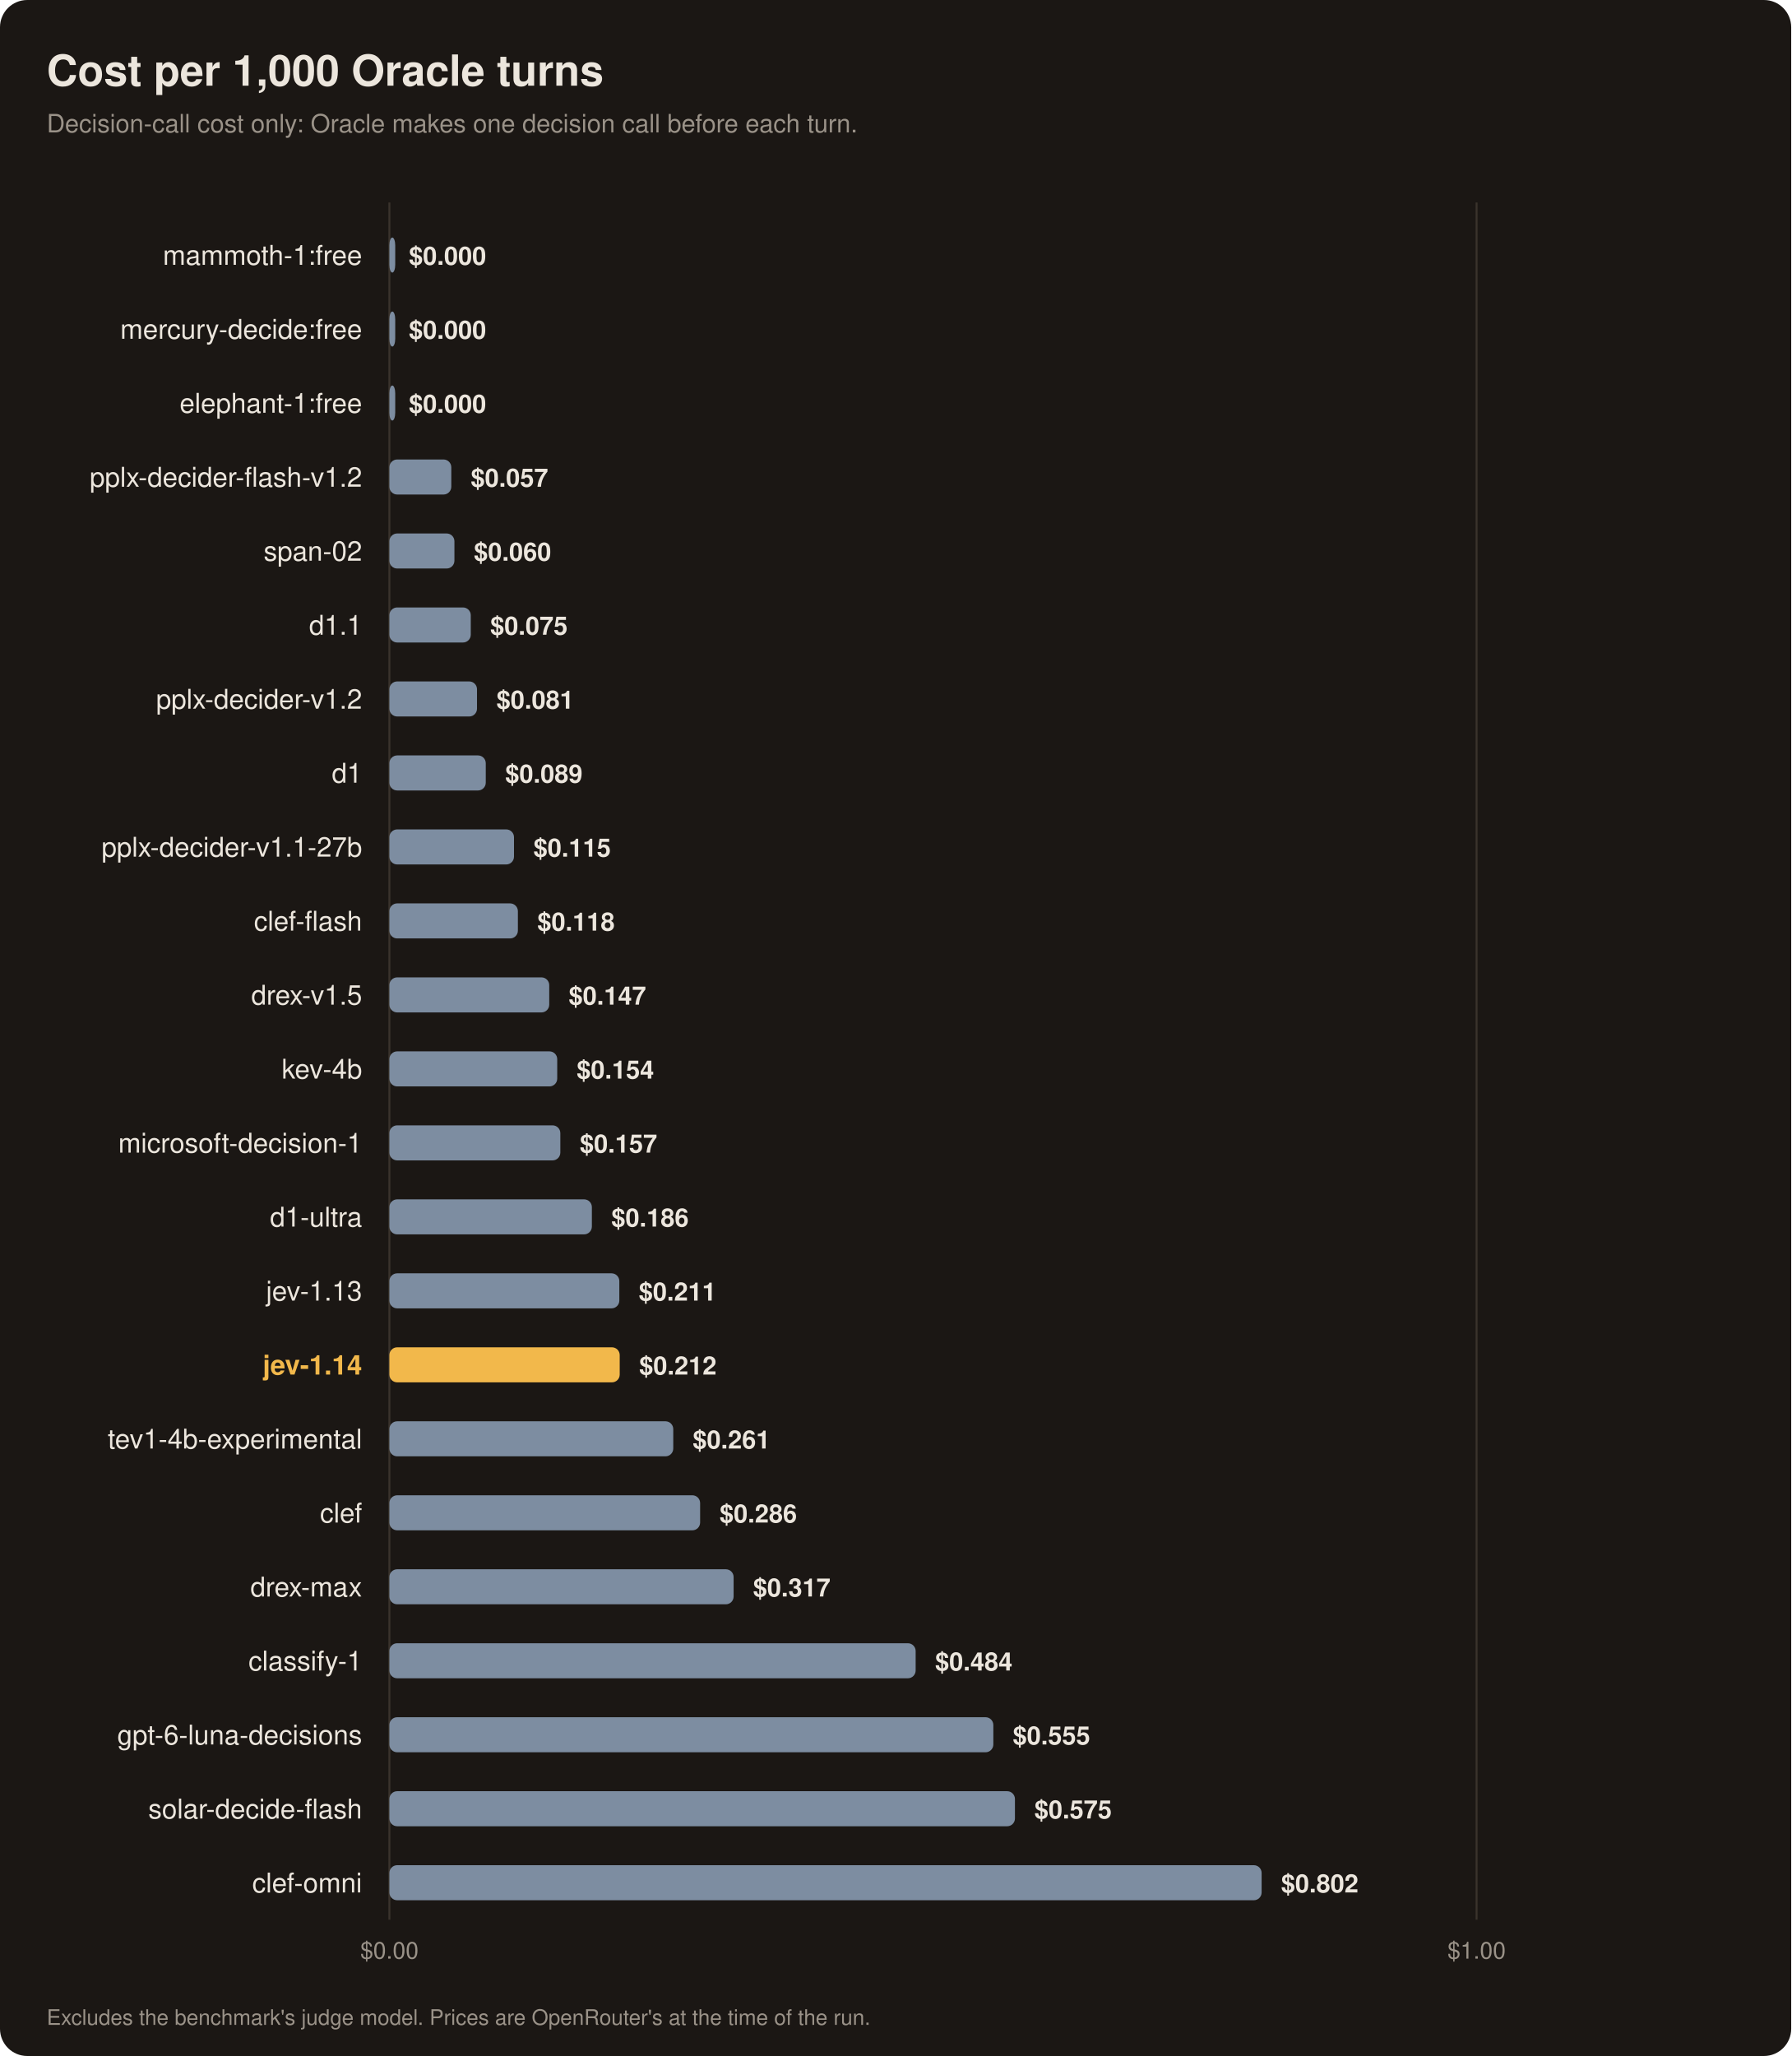
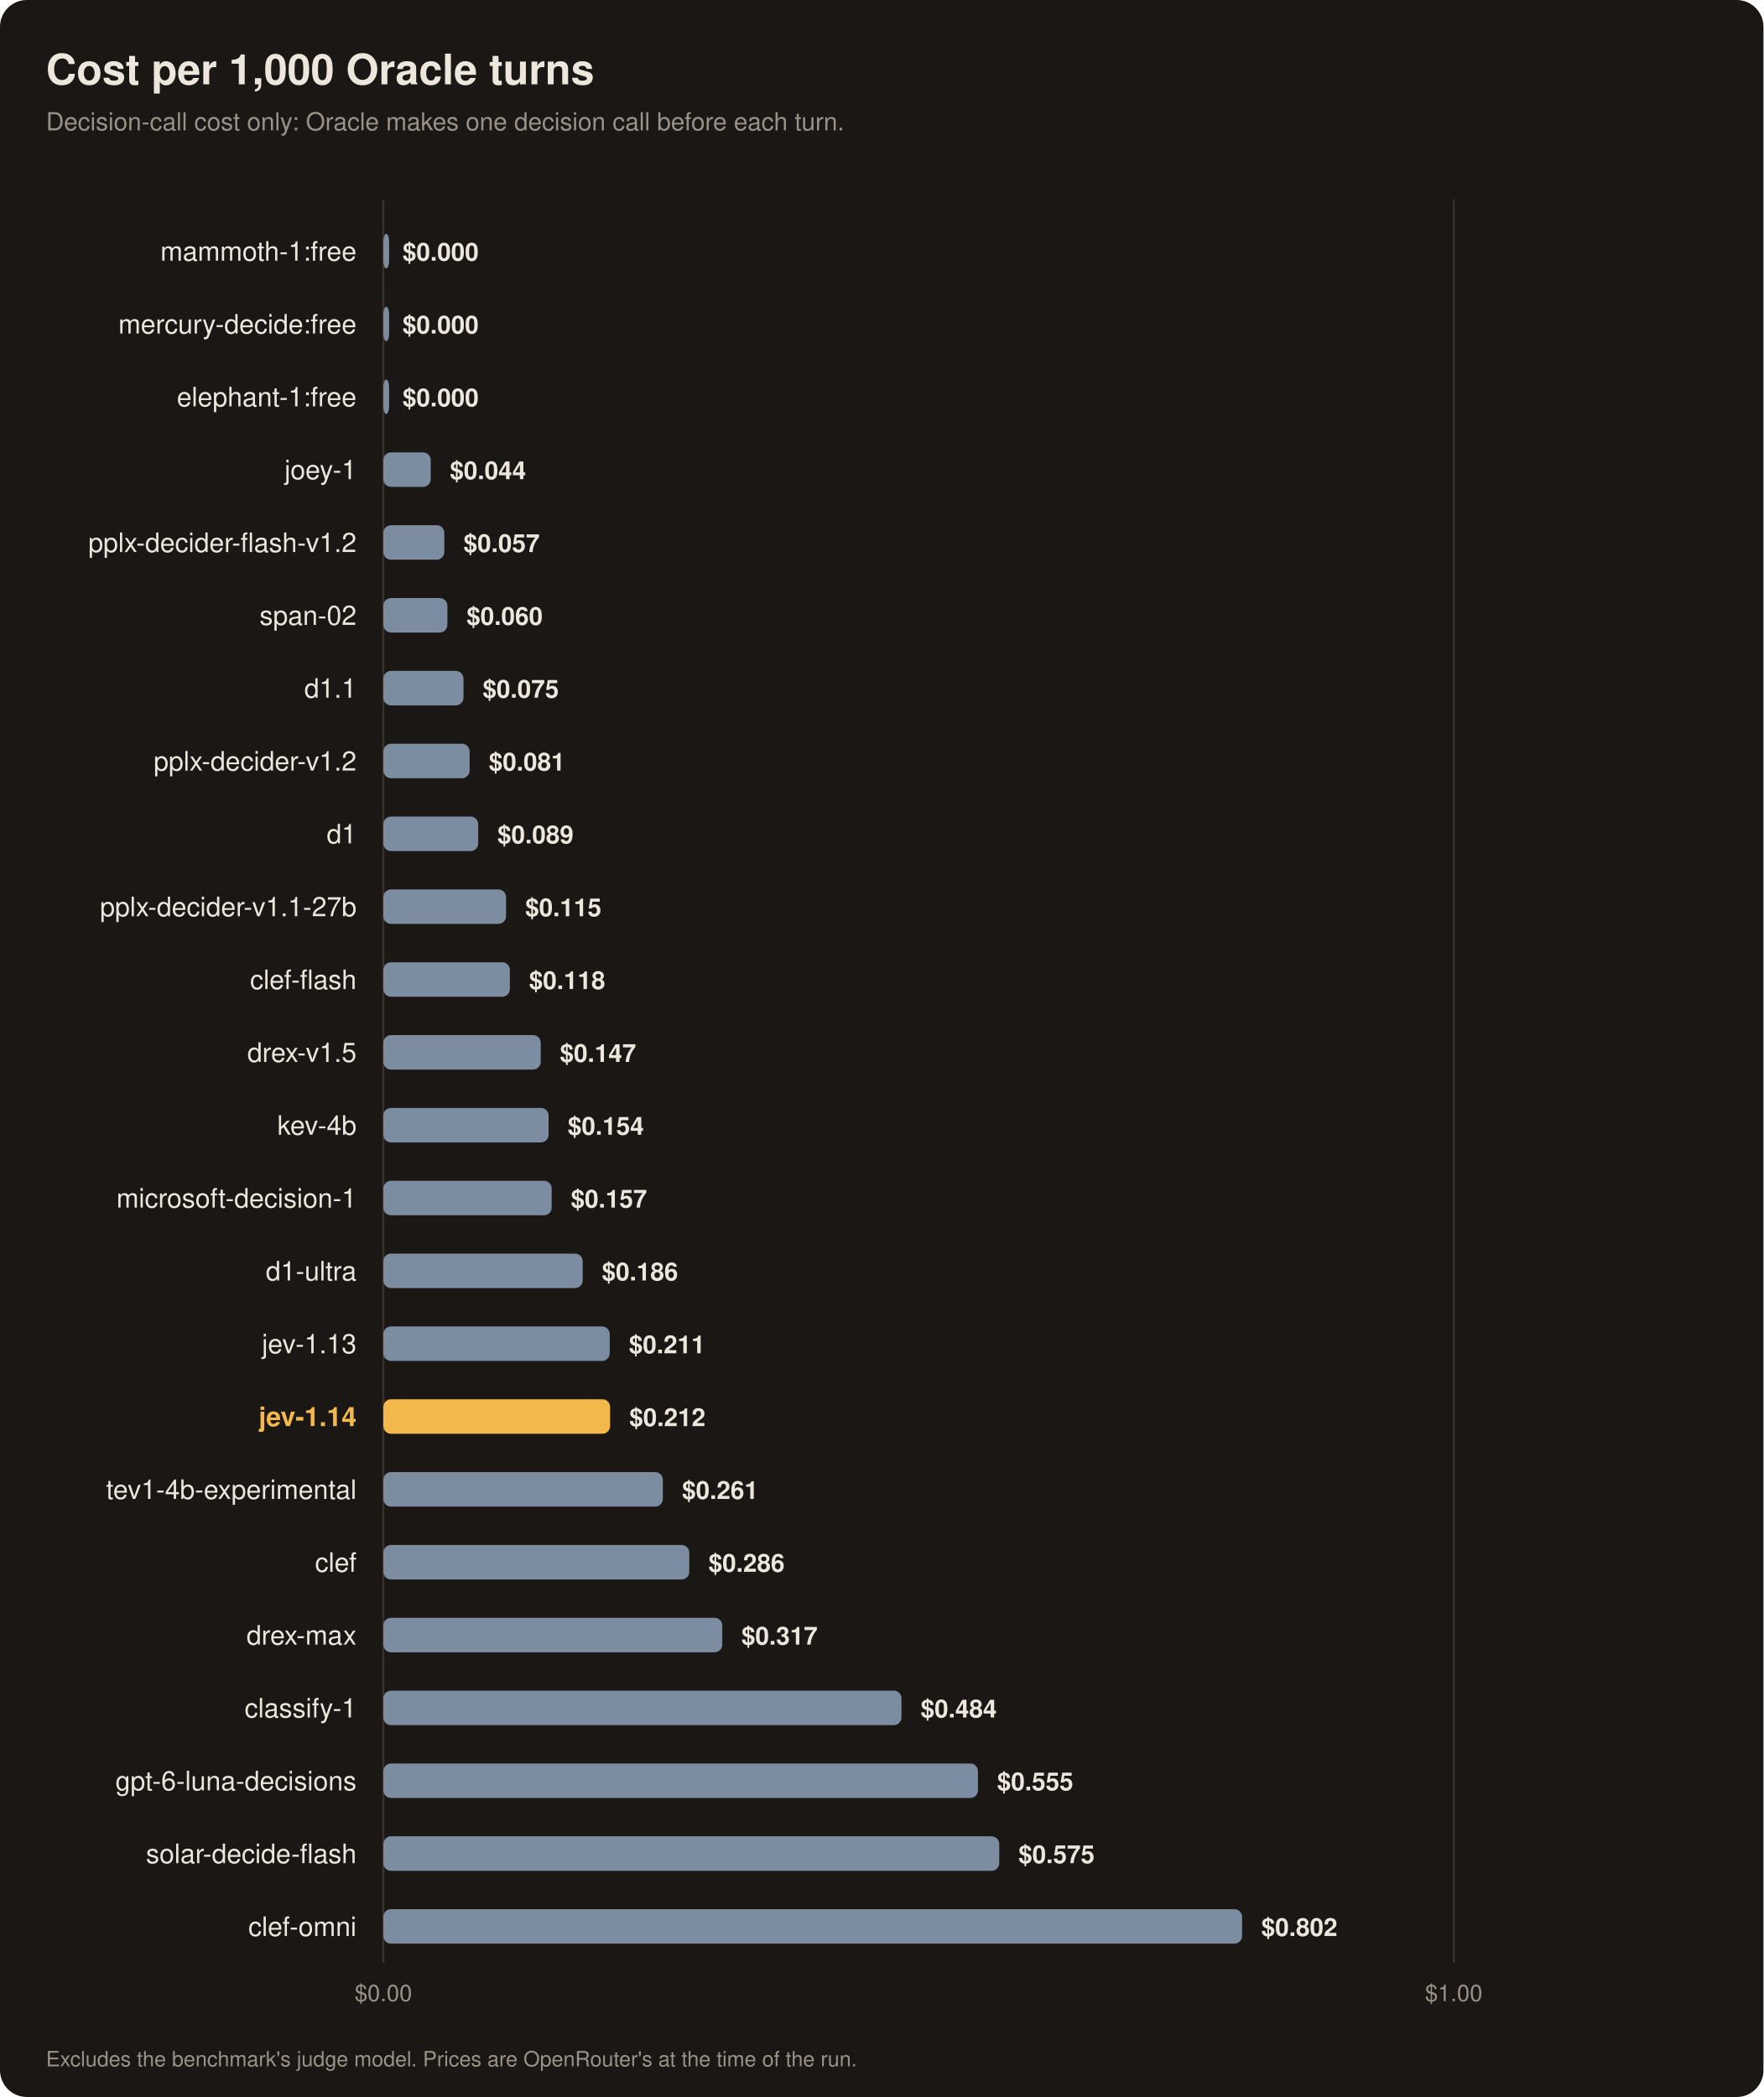
- <svg xmlns="http://www.w3.org/2000/svg" viewBox="0 0 920 1056" width="920" role="img" aria-label="Cost per 1,000 Oracle turns" font-family="-apple-system,BlinkMacSystemFont,'Segoe UI',Helvetica,Arial,sans-serif">
-   <rect width="920" height="1056" rx="14" fill="#1b1714" />
+ <svg xmlns="http://www.w3.org/2000/svg" viewBox="0 0 920 1094" width="920" role="img" aria-label="Cost per 1,000 Oracle turns" font-family="-apple-system,BlinkMacSystemFont,'Segoe UI',Helvetica,Arial,sans-serif">
+   <rect width="920" height="1094" rx="14" fill="#1b1714" />
  <text x="24.0" y="44.0" font-size="22" font-weight="700" fill="#ece6dd" text-anchor="start">Cost per 1,000 Oracle turns</text>
  <text x="24.0" y="68.0" font-size="13" font-weight="400" fill="#9a9288" text-anchor="start">Decision-call cost only: Oracle makes one decision call before each turn.</text>
-   <line x1="200.0" y1="104.0" x2="200.0" y2="986.0" stroke="#3a332c" stroke-width="1.0" />
-   <text x="200.0" y="1006.0" font-size="12" font-weight="400" fill="#9a9288" text-anchor="middle">$0.00</text>
-   <line x1="758.4" y1="104.0" x2="758.4" y2="986.0" stroke="#3a332c" stroke-width="1.0" />
-   <text x="758.4" y="1006.0" font-size="12" font-weight="400" fill="#9a9288" text-anchor="middle">$1.00</text>
+   <line x1="200.0" y1="104.0" x2="200.0" y2="1024.0" stroke="#3a332c" stroke-width="1.0" />
+   <text x="200.0" y="1044.0" font-size="12" font-weight="400" fill="#9a9288" text-anchor="middle">$0.00</text>
+   <line x1="758.4" y1="104.0" x2="758.4" y2="1024.0" stroke="#3a332c" stroke-width="1.0" />
+   <text x="758.4" y="1044.0" font-size="12" font-weight="400" fill="#9a9288" text-anchor="middle">$1.00</text>
  <text x="186.0" y="136.0" font-size="14" font-weight="500" fill="#ece6dd" text-anchor="end">mammoth-1:free</text>
  <rect x="200.0" y="122.0" width="3.0" height="18.0" rx="4.0" fill="#7d8da1" />
  <text x="210.0" y="136.0" font-size="13" font-weight="600" fill="#ece6dd" text-anchor="start">$0.000</text>
  <text x="186.0" y="174.0" font-size="14" font-weight="500" fill="#ece6dd" text-anchor="end">mercury-decide:free</text>
  <rect x="200.0" y="160.0" width="3.0" height="18.0" rx="4.0" fill="#7d8da1" />
  <text x="210.0" y="174.0" font-size="13" font-weight="600" fill="#ece6dd" text-anchor="start">$0.000</text>
  <text x="186.0" y="212.0" font-size="14" font-weight="500" fill="#ece6dd" text-anchor="end">elephant-1:free</text>
  <rect x="200.0" y="198.0" width="3.0" height="18.0" rx="4.0" fill="#7d8da1" />
  <text x="210.0" y="212.0" font-size="13" font-weight="600" fill="#ece6dd" text-anchor="start">$0.000</text>
-   <text x="186.0" y="250.0" font-size="14" font-weight="500" fill="#ece6dd" text-anchor="end">pplx-decider-flash-v1.2</text>
-   <rect x="200.0" y="236.0" width="31.8" height="18.0" rx="4.0" fill="#7d8da1" />
-   <text x="241.8" y="250.0" font-size="13" font-weight="600" fill="#ece6dd" text-anchor="start">$0.057</text>
-   <text x="186.0" y="288.0" font-size="14" font-weight="500" fill="#ece6dd" text-anchor="end">span-02</text>
-   <rect x="200.0" y="274.0" width="33.4" height="18.0" rx="4.0" fill="#7d8da1" />
-   <text x="243.4" y="288.0" font-size="13" font-weight="600" fill="#ece6dd" text-anchor="start">$0.060</text>
-   <text x="186.0" y="326.0" font-size="14" font-weight="500" fill="#ece6dd" text-anchor="end">d1.1</text>
-   <rect x="200.0" y="312.0" width="41.8" height="18.0" rx="4.0" fill="#7d8da1" />
-   <text x="251.8" y="326.0" font-size="13" font-weight="600" fill="#ece6dd" text-anchor="start">$0.075</text>
-   <text x="186.0" y="364.0" font-size="14" font-weight="500" fill="#ece6dd" text-anchor="end">pplx-decider-v1.2</text>
-   <rect x="200.0" y="350.0" width="45.0" height="18.0" rx="4.0" fill="#7d8da1" />
-   <text x="255.0" y="364.0" font-size="13" font-weight="600" fill="#ece6dd" text-anchor="start">$0.081</text>
-   <text x="186.0" y="402.0" font-size="14" font-weight="500" fill="#ece6dd" text-anchor="end">d1</text>
-   <rect x="200.0" y="388.0" width="49.5" height="18.0" rx="4.0" fill="#7d8da1" />
-   <text x="259.5" y="402.0" font-size="13" font-weight="600" fill="#ece6dd" text-anchor="start">$0.089</text>
-   <text x="186.0" y="440.0" font-size="14" font-weight="500" fill="#ece6dd" text-anchor="end">pplx-decider-v1.1-27b</text>
-   <rect x="200.0" y="426.0" width="64.0" height="18.0" rx="4.0" fill="#7d8da1" />
-   <text x="274.0" y="440.0" font-size="13" font-weight="600" fill="#ece6dd" text-anchor="start">$0.115</text>
-   <text x="186.0" y="478.0" font-size="14" font-weight="500" fill="#ece6dd" text-anchor="end">clef-flash</text>
-   <rect x="200.0" y="464.0" width="66.0" height="18.0" rx="4.0" fill="#7d8da1" />
-   <text x="276.0" y="478.0" font-size="13" font-weight="600" fill="#ece6dd" text-anchor="start">$0.118</text>
-   <text x="186.0" y="516.0" font-size="14" font-weight="500" fill="#ece6dd" text-anchor="end">drex-v1.5</text>
-   <rect x="200.0" y="502.0" width="82.1" height="18.0" rx="4.0" fill="#7d8da1" />
-   <text x="292.1" y="516.0" font-size="13" font-weight="600" fill="#ece6dd" text-anchor="start">$0.147</text>
-   <text x="186.0" y="554.0" font-size="14" font-weight="500" fill="#ece6dd" text-anchor="end">kev-4b</text>
-   <rect x="200.0" y="540.0" width="86.2" height="18.0" rx="4.0" fill="#7d8da1" />
-   <text x="296.2" y="554.0" font-size="13" font-weight="600" fill="#ece6dd" text-anchor="start">$0.154</text>
-   <text x="186.0" y="592.0" font-size="14" font-weight="500" fill="#ece6dd" text-anchor="end">microsoft-decision-1</text>
-   <rect x="200.0" y="578.0" width="87.8" height="18.0" rx="4.0" fill="#7d8da1" />
-   <text x="297.8" y="592.0" font-size="13" font-weight="600" fill="#ece6dd" text-anchor="start">$0.157</text>
-   <text x="186.0" y="630.0" font-size="14" font-weight="500" fill="#ece6dd" text-anchor="end">d1-ultra</text>
-   <rect x="200.0" y="616.0" width="104.0" height="18.0" rx="4.0" fill="#7d8da1" />
-   <text x="314.0" y="630.0" font-size="13" font-weight="600" fill="#ece6dd" text-anchor="start">$0.186</text>
-   <text x="186.0" y="668.0" font-size="14" font-weight="500" fill="#ece6dd" text-anchor="end">jev-1.13</text>
-   <rect x="200.0" y="654.0" width="118.1" height="18.0" rx="4.0" fill="#7d8da1" />
-   <text x="328.1" y="668.0" font-size="13" font-weight="600" fill="#ece6dd" text-anchor="start">$0.211</text>
-   <text x="186.0" y="706.0" font-size="14" font-weight="700" fill="#f2b84b" text-anchor="end">jev-1.14</text>
-   <rect x="200.0" y="692.0" width="118.3" height="18.0" rx="4.0" fill="#f2b84b" />
-   <text x="328.3" y="706.0" font-size="13" font-weight="600" fill="#ece6dd" text-anchor="start">$0.212</text>
-   <text x="186.0" y="744.0" font-size="14" font-weight="500" fill="#ece6dd" text-anchor="end">tev1-4b-experimental</text>
-   <rect x="200.0" y="730.0" width="145.8" height="18.0" rx="4.0" fill="#7d8da1" />
-   <text x="355.8" y="744.0" font-size="13" font-weight="600" fill="#ece6dd" text-anchor="start">$0.261</text>
-   <text x="186.0" y="782.0" font-size="14" font-weight="500" fill="#ece6dd" text-anchor="end">clef</text>
-   <rect x="200.0" y="768.0" width="159.6" height="18.0" rx="4.0" fill="#7d8da1" />
-   <text x="369.6" y="782.0" font-size="13" font-weight="600" fill="#ece6dd" text-anchor="start">$0.286</text>
-   <text x="186.0" y="820.0" font-size="14" font-weight="500" fill="#ece6dd" text-anchor="end">drex-max</text>
-   <rect x="200.0" y="806.0" width="176.8" height="18.0" rx="4.0" fill="#7d8da1" />
-   <text x="386.8" y="820.0" font-size="13" font-weight="600" fill="#ece6dd" text-anchor="start">$0.317</text>
-   <text x="186.0" y="858.0" font-size="14" font-weight="500" fill="#ece6dd" text-anchor="end">classify-1</text>
-   <rect x="200.0" y="844.0" width="270.3" height="18.0" rx="4.0" fill="#7d8da1" />
-   <text x="480.3" y="858.0" font-size="13" font-weight="600" fill="#ece6dd" text-anchor="start">$0.484</text>
-   <text x="186.0" y="896.0" font-size="14" font-weight="500" fill="#ece6dd" text-anchor="end">gpt-6-luna-decisions</text>
-   <rect x="200.0" y="882.0" width="310.2" height="18.0" rx="4.0" fill="#7d8da1" />
-   <text x="520.2" y="896.0" font-size="13" font-weight="600" fill="#ece6dd" text-anchor="start">$0.555</text>
-   <text x="186.0" y="934.0" font-size="14" font-weight="500" fill="#ece6dd" text-anchor="end">solar-decide-flash</text>
-   <rect x="200.0" y="920.0" width="321.3" height="18.0" rx="4.0" fill="#7d8da1" />
-   <text x="531.3" y="934.0" font-size="13" font-weight="600" fill="#ece6dd" text-anchor="start">$0.575</text>
-   <text x="186.0" y="972.0" font-size="14" font-weight="500" fill="#ece6dd" text-anchor="end">clef-omni</text>
-   <rect x="200.0" y="958.0" width="448.0" height="18.0" rx="4.0" fill="#7d8da1" />
-   <text x="658.0" y="972.0" font-size="13" font-weight="600" fill="#ece6dd" text-anchor="start">$0.802</text>
-   <text x="24.0" y="1040.0" font-size="11" font-weight="400" fill="#9a9288" text-anchor="start">Excludes the benchmark's judge model. Prices are OpenRouter's at the time of the run.</text>
+   <text x="186.0" y="250.0" font-size="14" font-weight="500" fill="#ece6dd" text-anchor="end">joey-1</text>
+   <rect x="200.0" y="236.0" width="24.7" height="18.0" rx="4.0" fill="#7d8da1" />
+   <text x="234.7" y="250.0" font-size="13" font-weight="600" fill="#ece6dd" text-anchor="start">$0.044</text>
+   <text x="186.0" y="288.0" font-size="14" font-weight="500" fill="#ece6dd" text-anchor="end">pplx-decider-flash-v1.2</text>
+   <rect x="200.0" y="274.0" width="31.8" height="18.0" rx="4.0" fill="#7d8da1" />
+   <text x="241.8" y="288.0" font-size="13" font-weight="600" fill="#ece6dd" text-anchor="start">$0.057</text>
+   <text x="186.0" y="326.0" font-size="14" font-weight="500" fill="#ece6dd" text-anchor="end">span-02</text>
+   <rect x="200.0" y="312.0" width="33.4" height="18.0" rx="4.0" fill="#7d8da1" />
+   <text x="243.4" y="326.0" font-size="13" font-weight="600" fill="#ece6dd" text-anchor="start">$0.060</text>
+   <text x="186.0" y="364.0" font-size="14" font-weight="500" fill="#ece6dd" text-anchor="end">d1.1</text>
+   <rect x="200.0" y="350.0" width="41.8" height="18.0" rx="4.0" fill="#7d8da1" />
+   <text x="251.8" y="364.0" font-size="13" font-weight="600" fill="#ece6dd" text-anchor="start">$0.075</text>
+   <text x="186.0" y="402.0" font-size="14" font-weight="500" fill="#ece6dd" text-anchor="end">pplx-decider-v1.2</text>
+   <rect x="200.0" y="388.0" width="45.0" height="18.0" rx="4.0" fill="#7d8da1" />
+   <text x="255.0" y="402.0" font-size="13" font-weight="600" fill="#ece6dd" text-anchor="start">$0.081</text>
+   <text x="186.0" y="440.0" font-size="14" font-weight="500" fill="#ece6dd" text-anchor="end">d1</text>
+   <rect x="200.0" y="426.0" width="49.5" height="18.0" rx="4.0" fill="#7d8da1" />
+   <text x="259.5" y="440.0" font-size="13" font-weight="600" fill="#ece6dd" text-anchor="start">$0.089</text>
+   <text x="186.0" y="478.0" font-size="14" font-weight="500" fill="#ece6dd" text-anchor="end">pplx-decider-v1.1-27b</text>
+   <rect x="200.0" y="464.0" width="64.0" height="18.0" rx="4.0" fill="#7d8da1" />
+   <text x="274.0" y="478.0" font-size="13" font-weight="600" fill="#ece6dd" text-anchor="start">$0.115</text>
+   <text x="186.0" y="516.0" font-size="14" font-weight="500" fill="#ece6dd" text-anchor="end">clef-flash</text>
+   <rect x="200.0" y="502.0" width="66.0" height="18.0" rx="4.0" fill="#7d8da1" />
+   <text x="276.0" y="516.0" font-size="13" font-weight="600" fill="#ece6dd" text-anchor="start">$0.118</text>
+   <text x="186.0" y="554.0" font-size="14" font-weight="500" fill="#ece6dd" text-anchor="end">drex-v1.5</text>
+   <rect x="200.0" y="540.0" width="82.1" height="18.0" rx="4.0" fill="#7d8da1" />
+   <text x="292.1" y="554.0" font-size="13" font-weight="600" fill="#ece6dd" text-anchor="start">$0.147</text>
+   <text x="186.0" y="592.0" font-size="14" font-weight="500" fill="#ece6dd" text-anchor="end">kev-4b</text>
+   <rect x="200.0" y="578.0" width="86.2" height="18.0" rx="4.0" fill="#7d8da1" />
+   <text x="296.2" y="592.0" font-size="13" font-weight="600" fill="#ece6dd" text-anchor="start">$0.154</text>
+   <text x="186.0" y="630.0" font-size="14" font-weight="500" fill="#ece6dd" text-anchor="end">microsoft-decision-1</text>
+   <rect x="200.0" y="616.0" width="87.8" height="18.0" rx="4.0" fill="#7d8da1" />
+   <text x="297.8" y="630.0" font-size="13" font-weight="600" fill="#ece6dd" text-anchor="start">$0.157</text>
+   <text x="186.0" y="668.0" font-size="14" font-weight="500" fill="#ece6dd" text-anchor="end">d1-ultra</text>
+   <rect x="200.0" y="654.0" width="104.0" height="18.0" rx="4.0" fill="#7d8da1" />
+   <text x="314.0" y="668.0" font-size="13" font-weight="600" fill="#ece6dd" text-anchor="start">$0.186</text>
+   <text x="186.0" y="706.0" font-size="14" font-weight="500" fill="#ece6dd" text-anchor="end">jev-1.13</text>
+   <rect x="200.0" y="692.0" width="118.1" height="18.0" rx="4.0" fill="#7d8da1" />
+   <text x="328.1" y="706.0" font-size="13" font-weight="600" fill="#ece6dd" text-anchor="start">$0.211</text>
+   <text x="186.0" y="744.0" font-size="14" font-weight="700" fill="#f2b84b" text-anchor="end">jev-1.14</text>
+   <rect x="200.0" y="730.0" width="118.3" height="18.0" rx="4.0" fill="#f2b84b" />
+   <text x="328.3" y="744.0" font-size="13" font-weight="600" fill="#ece6dd" text-anchor="start">$0.212</text>
+   <text x="186.0" y="782.0" font-size="14" font-weight="500" fill="#ece6dd" text-anchor="end">tev1-4b-experimental</text>
+   <rect x="200.0" y="768.0" width="145.8" height="18.0" rx="4.0" fill="#7d8da1" />
+   <text x="355.8" y="782.0" font-size="13" font-weight="600" fill="#ece6dd" text-anchor="start">$0.261</text>
+   <text x="186.0" y="820.0" font-size="14" font-weight="500" fill="#ece6dd" text-anchor="end">clef</text>
+   <rect x="200.0" y="806.0" width="159.6" height="18.0" rx="4.0" fill="#7d8da1" />
+   <text x="369.6" y="820.0" font-size="13" font-weight="600" fill="#ece6dd" text-anchor="start">$0.286</text>
+   <text x="186.0" y="858.0" font-size="14" font-weight="500" fill="#ece6dd" text-anchor="end">drex-max</text>
+   <rect x="200.0" y="844.0" width="176.8" height="18.0" rx="4.0" fill="#7d8da1" />
+   <text x="386.8" y="858.0" font-size="13" font-weight="600" fill="#ece6dd" text-anchor="start">$0.317</text>
+   <text x="186.0" y="896.0" font-size="14" font-weight="500" fill="#ece6dd" text-anchor="end">classify-1</text>
+   <rect x="200.0" y="882.0" width="270.3" height="18.0" rx="4.0" fill="#7d8da1" />
+   <text x="480.3" y="896.0" font-size="13" font-weight="600" fill="#ece6dd" text-anchor="start">$0.484</text>
+   <text x="186.0" y="934.0" font-size="14" font-weight="500" fill="#ece6dd" text-anchor="end">gpt-6-luna-decisions</text>
+   <rect x="200.0" y="920.0" width="310.2" height="18.0" rx="4.0" fill="#7d8da1" />
+   <text x="520.2" y="934.0" font-size="13" font-weight="600" fill="#ece6dd" text-anchor="start">$0.555</text>
+   <text x="186.0" y="972.0" font-size="14" font-weight="500" fill="#ece6dd" text-anchor="end">solar-decide-flash</text>
+   <rect x="200.0" y="958.0" width="321.3" height="18.0" rx="4.0" fill="#7d8da1" />
+   <text x="531.3" y="972.0" font-size="13" font-weight="600" fill="#ece6dd" text-anchor="start">$0.575</text>
+   <text x="186.0" y="1010.0" font-size="14" font-weight="500" fill="#ece6dd" text-anchor="end">clef-omni</text>
+   <rect x="200.0" y="996.0" width="448.0" height="18.0" rx="4.0" fill="#7d8da1" />
+   <text x="658.0" y="1010.0" font-size="13" font-weight="600" fill="#ece6dd" text-anchor="start">$0.802</text>
+   <text x="24.0" y="1078.0" font-size="11" font-weight="400" fill="#9a9288" text-anchor="start">Excludes the benchmark's judge model. Prices are OpenRouter's at the time of the run.</text>
</svg>
